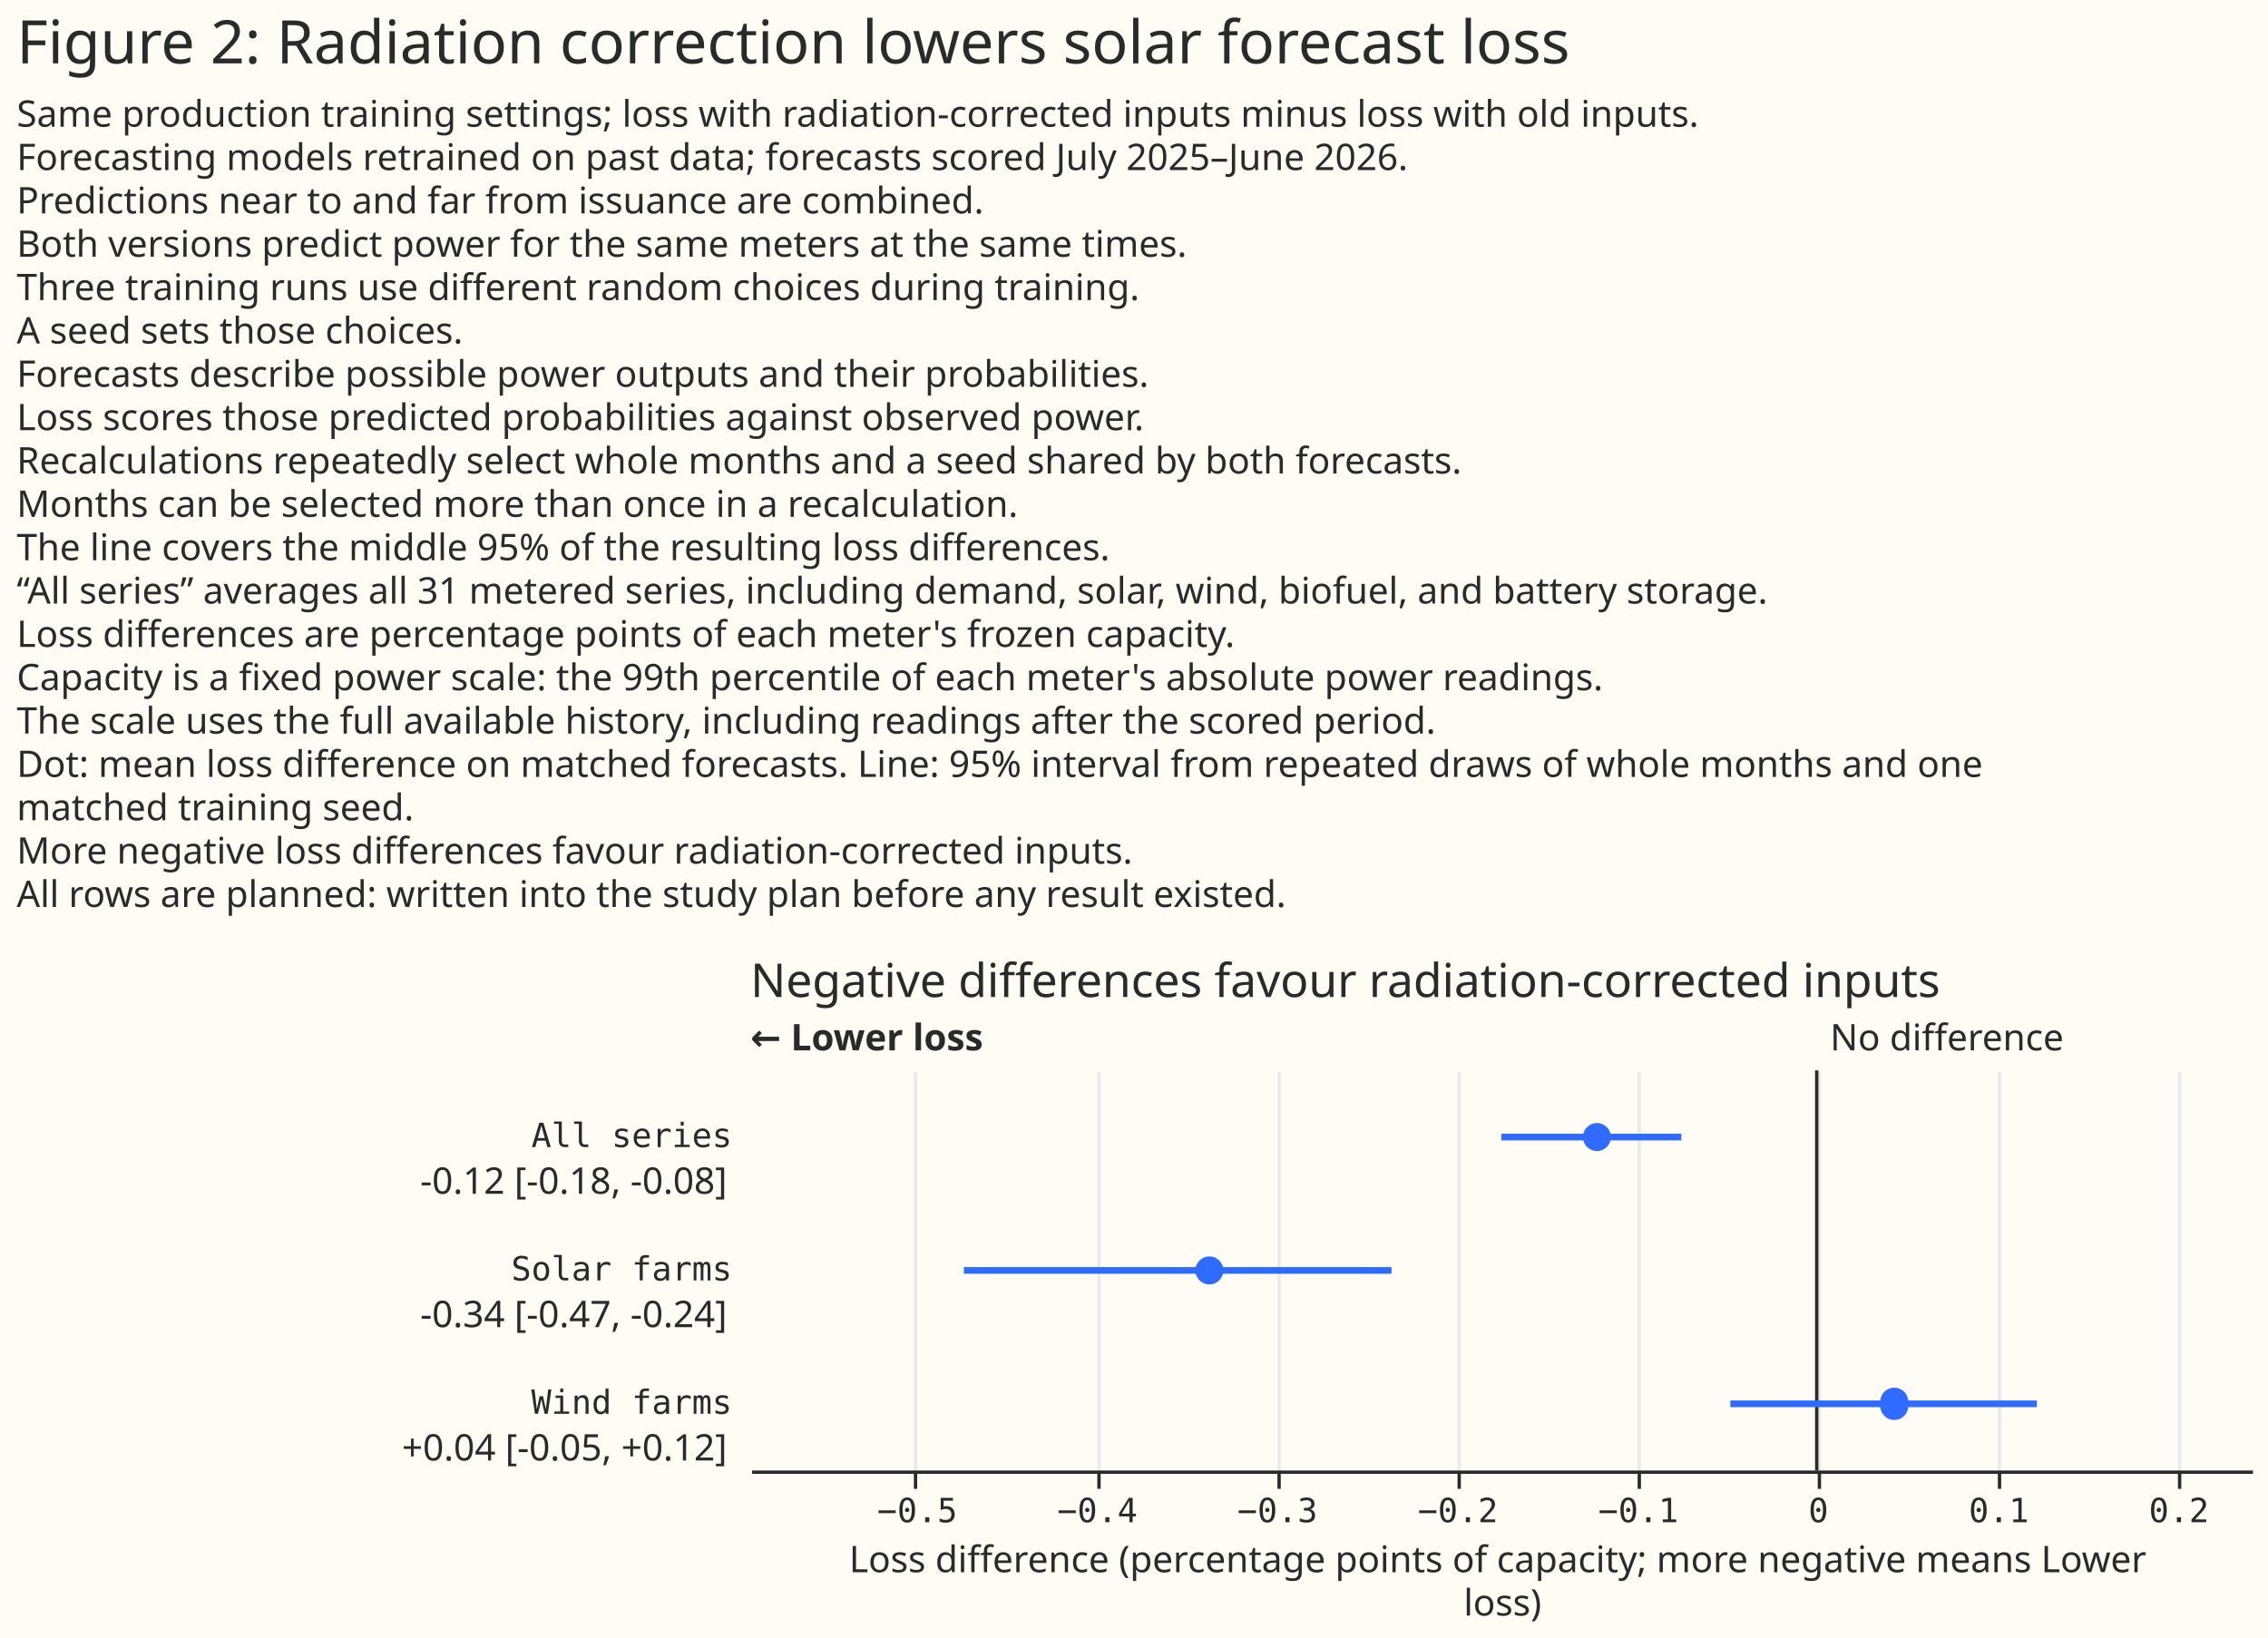
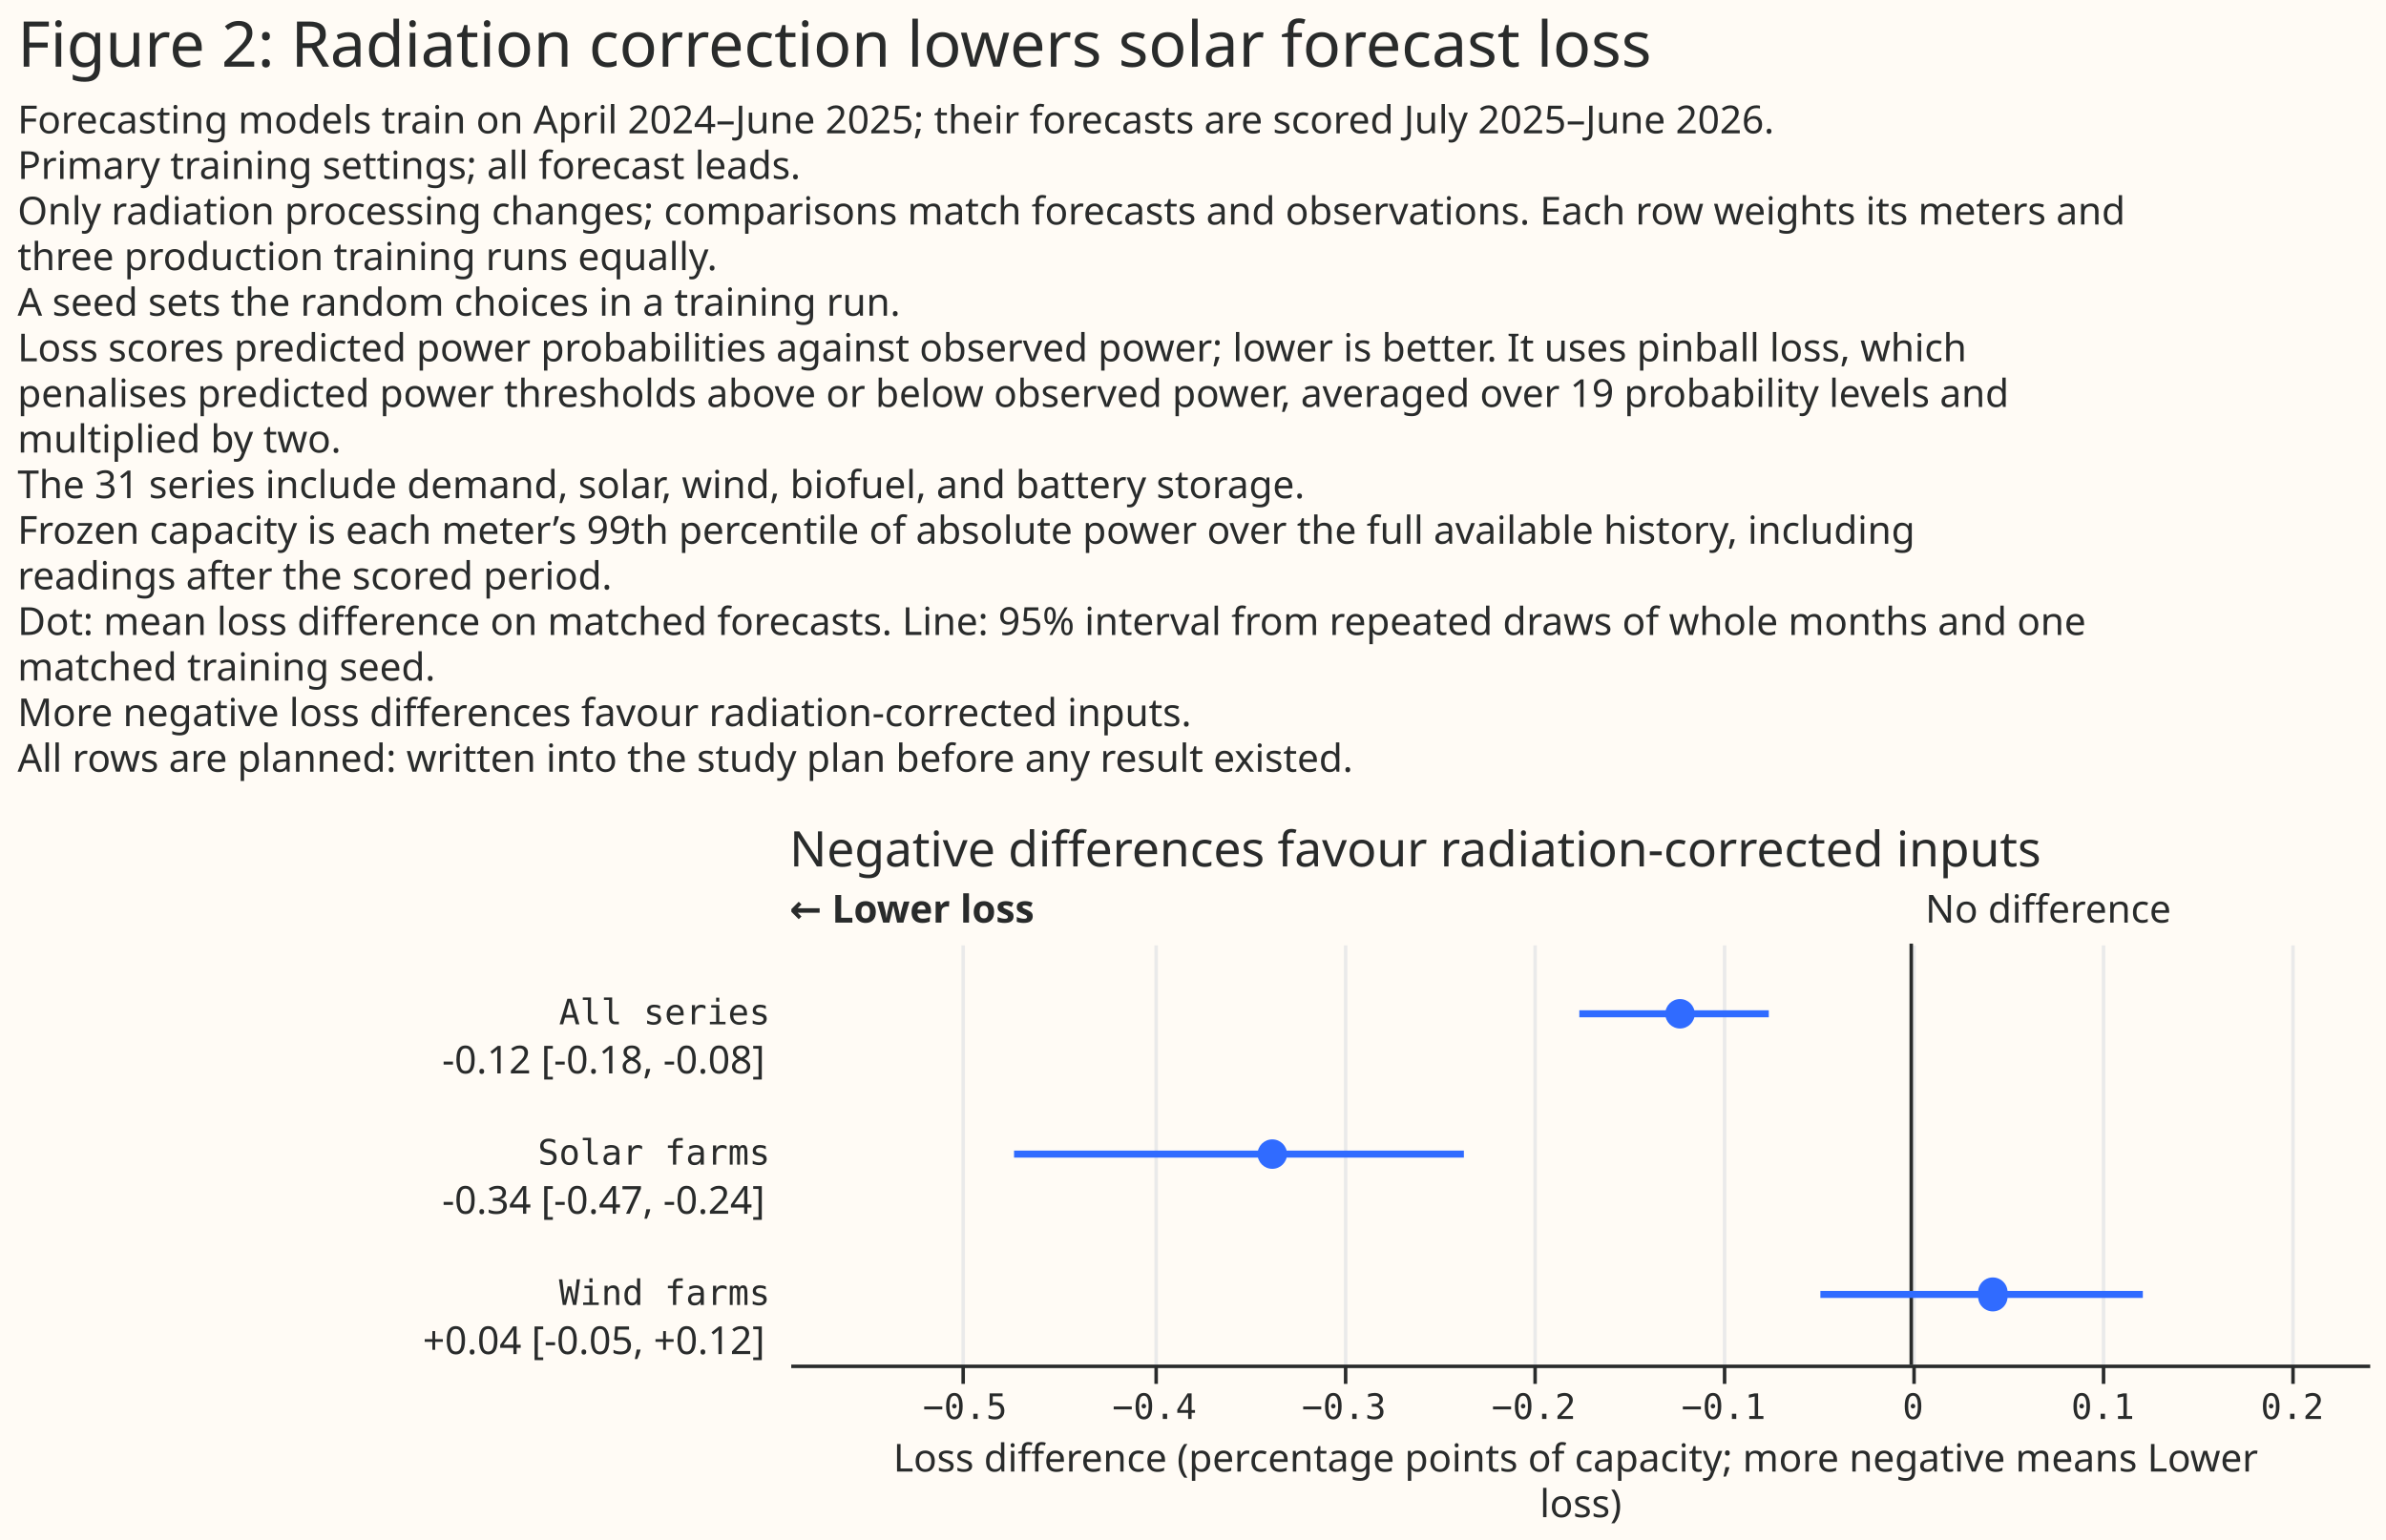
- <svg xmlns="http://www.w3.org/2000/svg" width="680" height="491" class="marks" viewBox="0 0 680 491">
-   <path fill="#fffbf5" d="M0 0h680v491H0z" />
+ <svg xmlns="http://www.w3.org/2000/svg" width="680" height="439" class="marks" viewBox="0 0 680 439">
+   <path fill="#fffbf5" d="M0 0h680v439H0z" />
  <g fill="none" stroke-miterlimit="10" aria-roledescription="group mark container" class="mark-group role-frame root">
-     <path d="M225 321h450z" aria-hidden="true" class="background" />
+     <path d="M225 269h450z" aria-hidden="true" class="background" />
    <g aria-roledescription="group mark container" class="mark-group role-scope concat_0_group">
-       <path fill="#fffbf5" d="M225 321h450v120H225Z" aria-hidden="true" class="background" />
+       <path fill="#fffbf5" d="M225 269h450v120H225Z" aria-hidden="true" class="background" />
      <g aria-hidden="true" class="mark-group role-axis">
-         <path stroke="#eaeaea" d="M274.5 441.5v-120m55 120v-120m54 120v-120m54 120v-120m54 120v-120m54 120v-120m54 120v-120m54 120v-120" class="mark-rule role-axis-grid" pointer-events="none" />
+         <path stroke="#eaeaea" d="M274.5 389.5v-120m55 120v-120m54 120v-120m54 120v-120m54 120v-120m54 120v-120m54 120v-120m54 120v-120" class="mark-rule role-axis-grid" pointer-events="none" />
      </g>
      <g aria-label="X-axis titled 'Loss difference (percentage points of capacity; more negative means Lower loss)' for a linear scale with values from −0.59 to 0.24" aria-roledescription="axis" class="mark-group role-axis" pointer-events="none">
-         <path stroke="#292b2b" d="M274.5 441.5v5m55-5v5m54-5v5m54-5v5m54-5v5m54-5v5m54-5v5m54-5v5" class="mark-rule role-axis-tick" />
+         <path stroke="#292b2b" d="M274.5 389.5v5m55-5v5m54-5v5m54-5v5m54-5v5m54-5v5m54-5v5m54-5v5" class="mark-rule role-axis-tick" />
        <g fill="#292b2b" class="mark-text role-axis-label" font-family="Matter Semi Mono, Roboto Mono, monospace" font-size="10" text-anchor="middle">
-           <text transform="translate(275 456.5)">−0.5</text>
-           <text transform="translate(329 456.5)">−0.4</text>
-           <text transform="translate(383 456.5)">−0.3</text>
-           <text transform="translate(437.1 456.5)">−0.2</text>
-           <text transform="translate(491.2 456.5)">−0.1</text>
-           <text transform="translate(545.2 456.5)">0</text>
-           <text transform="translate(599.3 456.5)">0.1</text>
-           <text transform="translate(653.3 456.5)">0.2</text>
+           <text transform="translate(275 404.5)">−0.5</text>
+           <text transform="translate(329 404.5)">−0.4</text>
+           <text transform="translate(383 404.5)">−0.3</text>
+           <text transform="translate(437.1 404.5)">−0.2</text>
+           <text transform="translate(491.2 404.5)">−0.1</text>
+           <text transform="translate(545.2 404.5)">0</text>
+           <text transform="translate(599.3 404.5)">0.1</text>
+           <text transform="translate(653.3 404.5)">0.2</text>
        </g>
-         <path stroke="#292b2b" d="M225.5 441.5h450" class="mark-rule role-axis-domain" />
-         <text fill="#292b2b" class="mark-text role-axis-title" font-family="Matter XH, DM Sans, sans-serif" font-size="11" text-anchor="middle" transform="translate(450.5 471.5)">
+         <path stroke="#292b2b" d="M225.5 389.5h450" class="mark-rule role-axis-domain" />
+         <text fill="#292b2b" class="mark-text role-axis-title" font-family="Matter XH, DM Sans, sans-serif" font-size="11" text-anchor="middle" transform="translate(450.5 419.5)">
          <tspan>Loss difference (percentage points of capacity; more negative means Lower</tspan>
          <tspan x="0" dy="13">loss)</tspan>
        </text>
      </g>
      <g aria-label="Y-axis for a discrete scale with 3 values: All series, Solar farms, Wind farms" aria-roledescription="axis" class="mark-group role-axis">
        <g fill="#292b2b" class="mark-text role-axis-label" font-family="Matter Semi Mono, Roboto Mono, monospace" font-size="10" pointer-events="none" text-anchor="end">
-           <text transform="translate(219.5 344)">All series</text>
-           <text transform="translate(219.5 384)">Solar farms</text>
-           <text transform="translate(219.5 424)">Wind farms</text>
+           <text transform="translate(219.5 292)">All series</text>
+           <text transform="translate(219.5 332)">Solar farms</text>
+           <text transform="translate(219.5 372)">Wind farms</text>
        </g>
      </g>
      <g aria-roledescription="rule mark container" class="mark-rule role-mark concat_0_layer_0_marks">
-         <path stroke="#292b2b" d="M544.7 321v120" aria-label="x: 0" aria-roledescription="rule mark" />
+         <path stroke="#292b2b" d="M544.7 269v120" aria-label="x: 0" aria-roledescription="rule mark" />
      </g>
      <g aria-roledescription="text mark container" class="mark-text role-mark concat_0_layer_1_marks">
-         <text fill="#292b2b" aria-label="x: 0" aria-roledescription="text mark" font-family="Matter XH, DM Sans, sans-serif" font-size="11" transform="translate(548.7 315)">No difference</text>
+         <text fill="#292b2b" aria-label="x: 0" aria-roledescription="text mark" font-family="Matter XH, DM Sans, sans-serif" font-size="11" transform="translate(548.7 263)">No difference</text>
      </g>
      <g aria-roledescription="text mark container" class="mark-text role-mark concat_0_layer_2_marks">
-         <text fill="#292b2b" aria-label="x: −0.591563520319" aria-roledescription="text mark" font-family="Matter XH, DM Sans, sans-serif" font-size="11" font-weight="bold" transform="translate(225 315)">← Lower loss</text>
+         <text fill="#292b2b" aria-label="x: −0.591563520319" aria-roledescription="text mark" font-family="Matter XH, DM Sans, sans-serif" font-size="11" font-weight="bold" transform="translate(225 263)">← Lower loss</text>
      </g>
-       <g stroke="#306bff" stroke-width="2" aria-hidden="true" class="mark-rule role-mark concat_0_layer_3_marks" clip-path="url(#a)" transform="translate(225 321)">
+       <g stroke="#306bff" stroke-width="2" aria-hidden="true" class="mark-rule role-mark concat_0_layer_3_marks" clip-path="url(#a)" transform="translate(225 269)">
        <path d="M225.1 20h54M64 60h128.2m101.6 40h91.9" />
      </g>
-       <g fill="#306bff" aria-hidden="true" class="mark-symbol role-mark concat_0_layer_4_marks" clip-path="url(#b)" transform="translate(225 321)">
+       <g fill="#306bff" aria-hidden="true" class="mark-symbol role-mark concat_0_layer_4_marks" clip-path="url(#b)" transform="translate(225 269)">
        <path d="M258 20a4.2 4.2 0 1 1-8.4 0 4.2 4.2 0 1 1 8.4 0M141.8 60a4.2 4.2 0 1 1-8.4 0 4.2 4.2 0 1 1 8.4 0m205.3 40a4.2 4.2 0 1 1-8.3 0 4.2 4.2 0 1 1 8.3 0" />
      </g>
      <g fill="#292b2b" aria-hidden="true" class="mark-text role-mark concat_0_layer_6_marks" font-family="Matter XH, DM Sans, sans-serif" font-size="11" text-anchor="end">
-         <text transform="translate(218 358)">-0.12 [-0.18, -0.08]</text>
-         <text transform="translate(218 398)">-0.34 [-0.47, -0.24]</text>
+         <text transform="translate(218 306)">-0.12 [-0.18, -0.08]</text>
+         <text transform="translate(218 346)">-0.34 [-0.47, -0.24]</text>
      </g>
-       <text fill="#292b2b" aria-hidden="true" class="mark-text role-mark concat_0_layer_7_marks" font-family="Matter XH, DM Sans, sans-serif" font-size="11" text-anchor="end" transform="translate(218 438)">+0.04 [-0.05, +0.12]</text>
+       <text fill="#292b2b" aria-hidden="true" class="mark-text role-mark concat_0_layer_7_marks" font-family="Matter XH, DM Sans, sans-serif" font-size="11" text-anchor="end" transform="translate(218 386)">+0.04 [-0.05, +0.12]</text>
      <g class="mark-group role-title">
-         <text fill="#292b2b" aria-label="Title text 'Negative differences favour radiation-corrected inputs'" aria-roledescription="title" class="mark-text role-title-text" font-family="Matter XH, DM Sans, sans-serif" font-size="14" pointer-events="none" transform="translate(225 299)">Negative differences favour radiation-corrected inputs</text>
+         <text fill="#292b2b" aria-label="Title text 'Negative differences favour radiation-corrected inputs'" aria-roledescription="title" class="mark-text role-title-text" font-family="Matter XH, DM Sans, sans-serif" font-size="14" pointer-events="none" transform="translate(225 247)">Negative differences favour radiation-corrected inputs</text>
      </g>
    </g>
    <g fill="#292b2b" class="mark-group role-title" font-family="Matter XH, DM Sans, sans-serif" pointer-events="none">
      <text aria-label="Title text 'Figure 2: Radiation correction lowers solar forecast loss'" aria-roledescription="title" class="mark-text role-title-text" font-size="18" transform="translate(5 19)">Figure 2: Radiation correction lowers solar forecast loss</text>
-       <text aria-label="Subtitle text 'Same production training settings; loss with radiation-corrected inputs minus loss with old inputs. Forecasting models retrained on past data; forecasts scored July 2025–June 2026. Predictions near to and far from issuance are combined. Both versions predict power for the same meters at the same times. Three training runs use different random choices during training. A seed sets those choices. Forecasts describe possible power outputs and their probabilities. Loss scores those predicted probabilities against observed power. Recalculations repeatedly select whole months and a seed shared by both forecasts. Months can be selected more than once in a recalculation. The line covers the middle 95% of the resulting loss differences. “All series” averages all 31 metered series, including demand, solar, wind, biofuel, and battery storage. Loss differences are percentage points of each meter's frozen capacity. Capacity is a fixed power scale: the 99th percentile of each meter's absolute power readings. The scale uses the full available history, including readings after the scored period. Dot: mean loss difference on matched forecasts. Line: 95% interval from repeated draws of whole months and one matched training seed. More negative loss differences favour radiation-corrected inputs. All rows are planned: written into the study plan before any result existed.'" aria-roledescription="subtitle" class="mark-text role-title-subtitle" font-size="11" transform="translate(5 38)">
-         <tspan>Same production training settings; loss with radiation-corrected inputs minus loss with old inputs.</tspan>
-         <tspan x="0" dy="13">Forecasting models retrained on past data; forecasts scored July 2025–June 2026.</tspan>
-         <tspan x="0" dy="13">Predictions near to and far from issuance are combined.</tspan>
-         <tspan x="0" dy="13">Both versions predict power for the same meters at the same times.</tspan>
-         <tspan x="0" dy="13">Three training runs use different random choices during training.</tspan>
-         <tspan x="0" dy="13">A seed sets those choices.</tspan>
-         <tspan x="0" dy="13">Forecasts describe possible power outputs and their probabilities.</tspan>
-         <tspan x="0" dy="13">Loss scores those predicted probabilities against observed power.</tspan>
-         <tspan x="0" dy="13">Recalculations repeatedly select whole months and a seed shared by both forecasts.</tspan>
-         <tspan x="0" dy="13">Months can be selected more than once in a recalculation.</tspan>
-         <tspan x="0" dy="13">The line covers the middle 95% of the resulting loss differences.</tspan>
-         <tspan x="0" dy="13">“All series” averages all 31 metered series, including demand, solar, wind, biofuel, and battery storage.</tspan>
-         <tspan x="0" dy="13">Loss differences are percentage points of each meter's frozen capacity.</tspan>
-         <tspan x="0" dy="13">Capacity is a fixed power scale: the 99th percentile of each meter's absolute power readings.</tspan>
-         <tspan x="0" dy="13">The scale uses the full available history, including readings after the scored period.</tspan>
+       <text aria-label="Subtitle text 'Forecasting models train on April 2024–June 2025; their forecasts are scored July 2025–June 2026. Primary training settings; all forecast leads. Only radiation processing changes; comparisons match forecasts and observations. Each row weights its meters and three production training runs equally. A seed sets the random choices in a training run. Loss scores predicted power probabilities against observed power; lower is better. It uses pinball loss, which penalises predicted power thresholds above or below observed power, averaged over 19 probability levels and multiplied by two. The 31 series include demand, solar, wind, biofuel, and battery storage. Frozen capacity is each meter’s 99th percentile of absolute power over the full available history, including readings after the scored period. Dot: mean loss difference on matched forecasts. Line: 95% interval from repeated draws of whole months and one matched training seed. More negative loss differences favour radiation-corrected inputs. All rows are planned: written into the study plan before any result existed.'" aria-roledescription="subtitle" class="mark-text role-title-subtitle" font-size="11" transform="translate(5 38)">
+         <tspan>Forecasting models train on April 2024–June 2025; their forecasts are scored July 2025–June 2026.</tspan>
+         <tspan x="0" dy="13">Primary training settings; all forecast leads.</tspan>
+         <tspan x="0" dy="13">Only radiation processing changes; comparisons match forecasts and observations. Each row weights its meters and</tspan>
+         <tspan x="0" dy="13">three production training runs equally.</tspan>
+         <tspan x="0" dy="13">A seed sets the random choices in a training run.</tspan>
+         <tspan x="0" dy="13">Loss scores predicted power probabilities against observed power; lower is better. It uses pinball loss, which</tspan>
+         <tspan x="0" dy="13">penalises predicted power thresholds above or below observed power, averaged over 19 probability levels and</tspan>
+         <tspan x="0" dy="13">multiplied by two.</tspan>
+         <tspan x="0" dy="13">The 31 series include demand, solar, wind, biofuel, and battery storage.</tspan>
+         <tspan x="0" dy="13">Frozen capacity is each meter’s 99th percentile of absolute power over the full available history, including</tspan>
+         <tspan x="0" dy="13">readings after the scored period.</tspan>
        <tspan x="0" dy="13">Dot: mean loss difference on matched forecasts. Line: 95% interval from repeated draws of whole months and one</tspan>
        <tspan x="0" dy="13">matched training seed.</tspan>
        <tspan x="0" dy="13">More negative loss differences favour radiation-corrected inputs.</tspan>
        <tspan x="0" dy="13">All rows are planned: written into the study plan before any result existed.</tspan>
      </text>
    </g>
  </g>
  <defs>
    <clipPath id="a">
      <path d="M0 0h450v120H0z" />
    </clipPath>
    <clipPath id="b">
      <path d="M0 0h450v120H0z" />
    </clipPath>
  </defs>
</svg>
